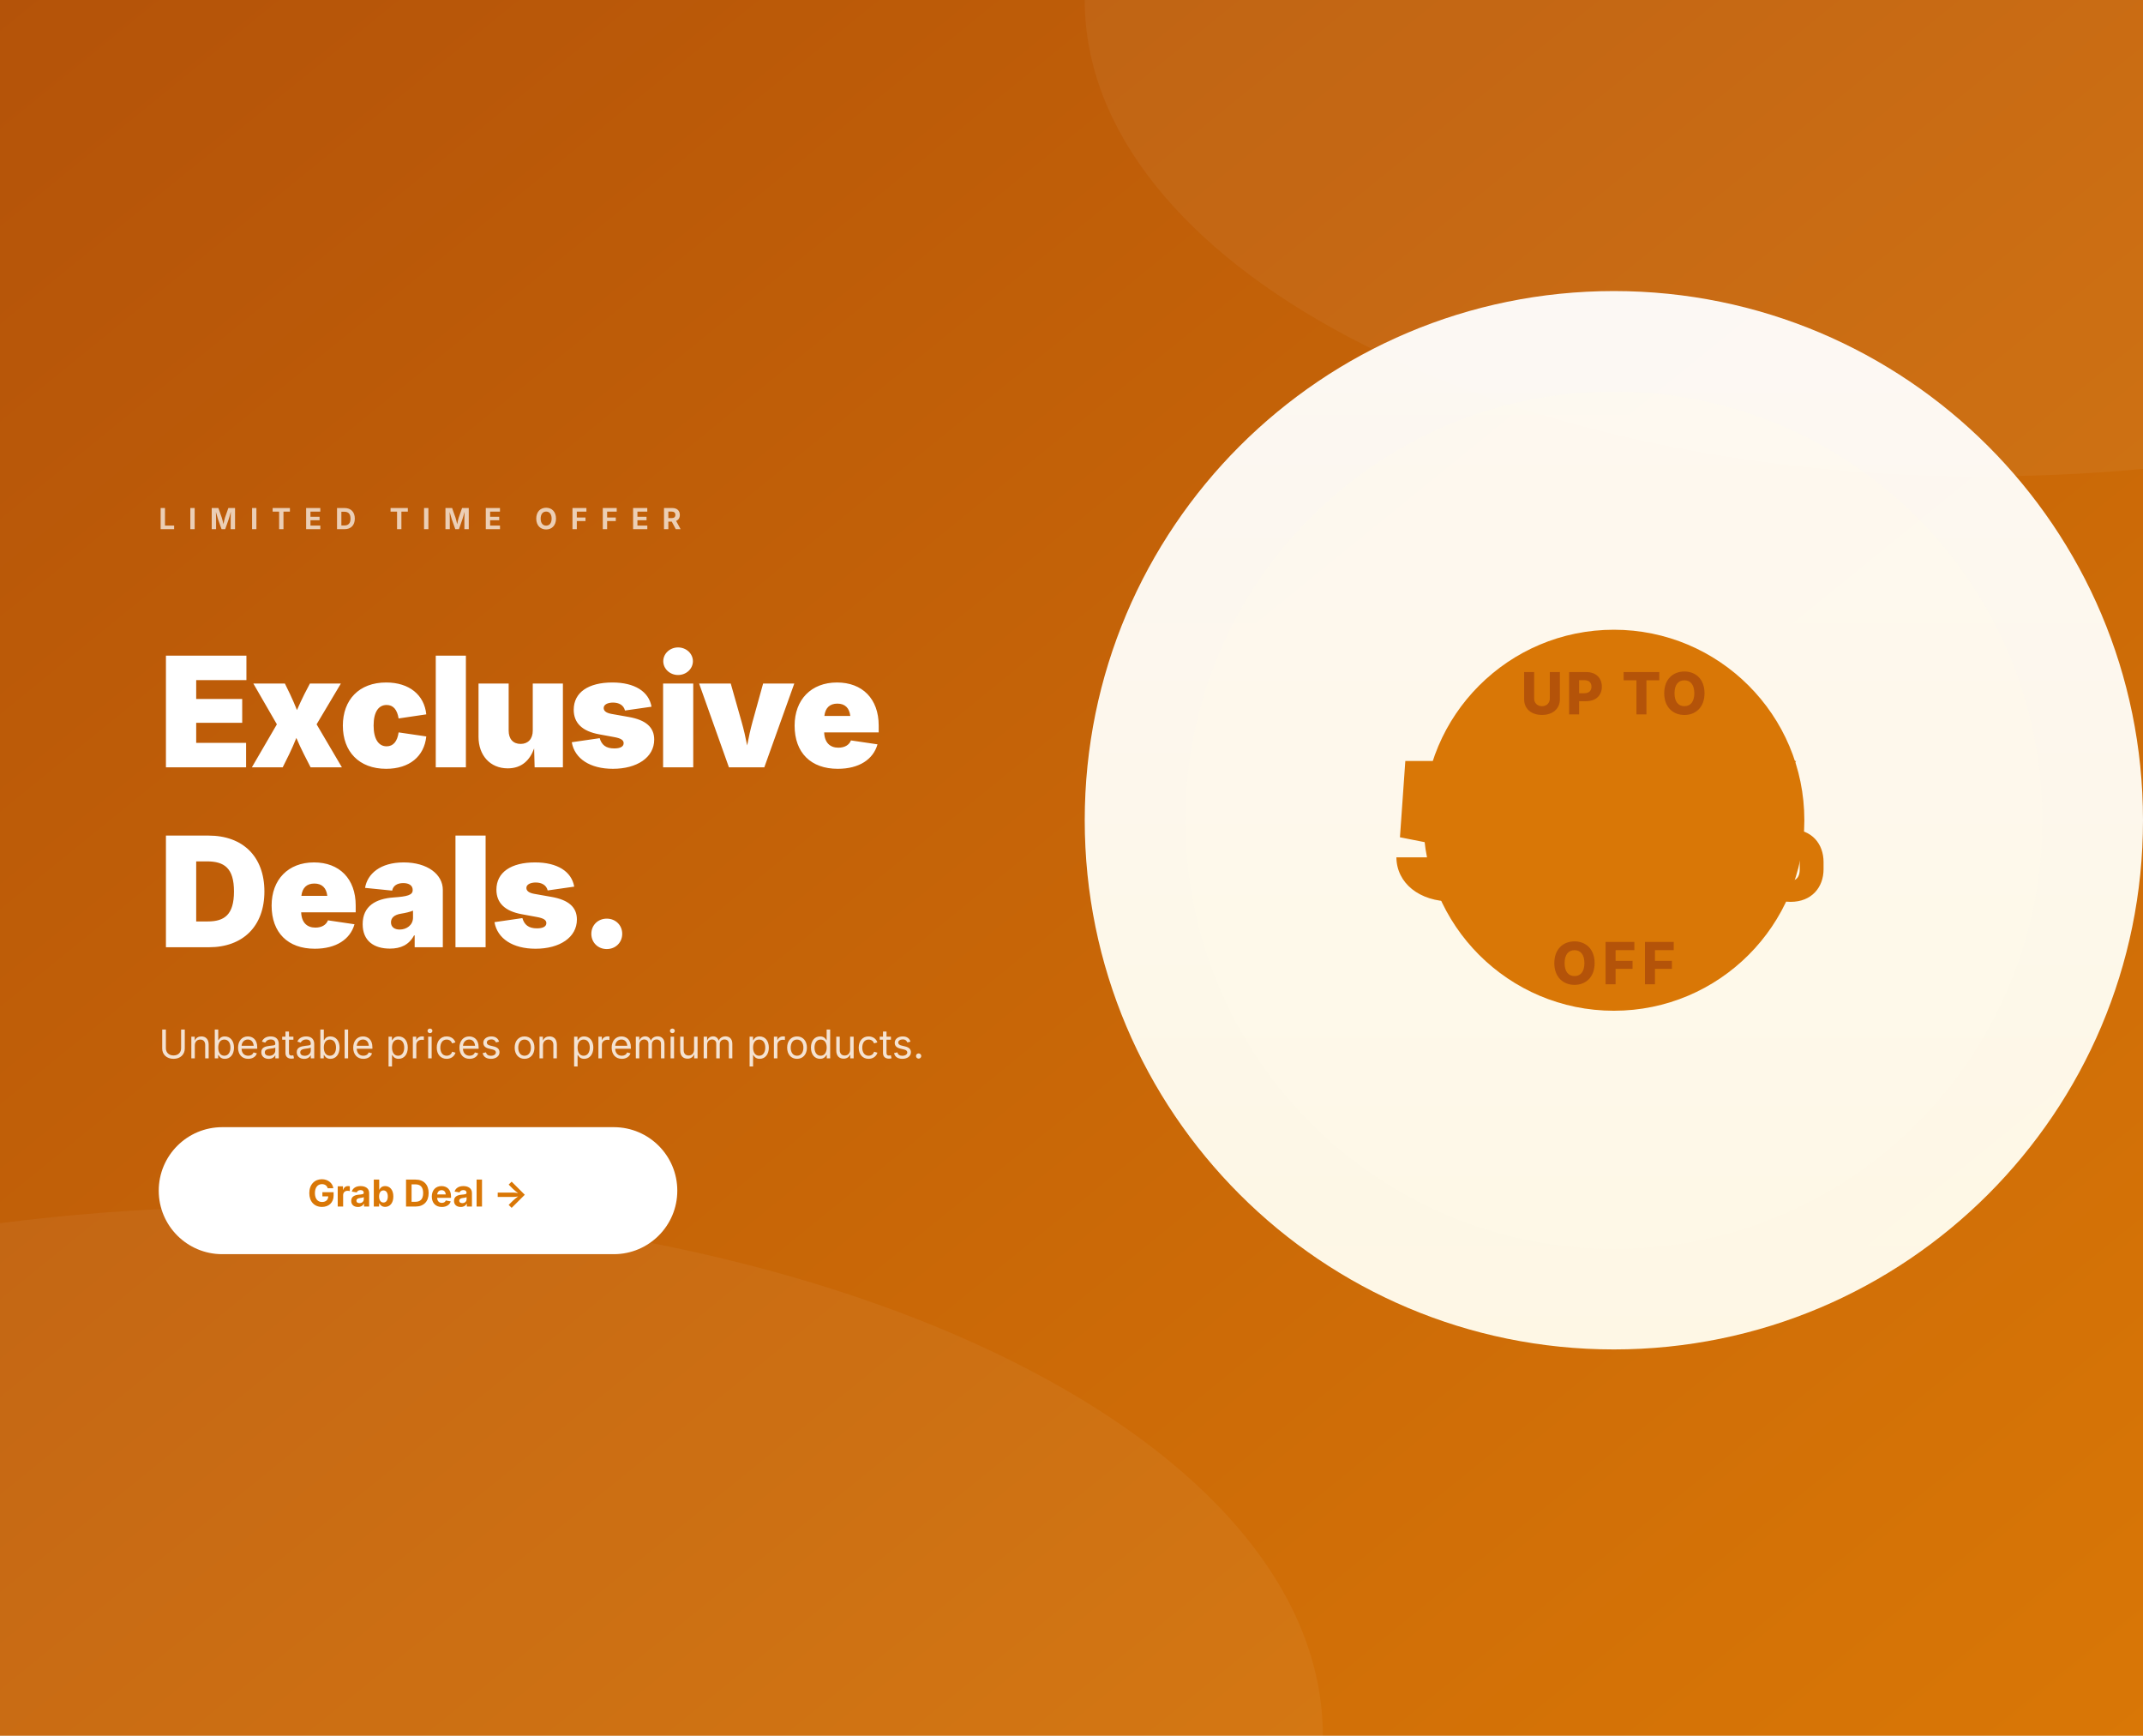
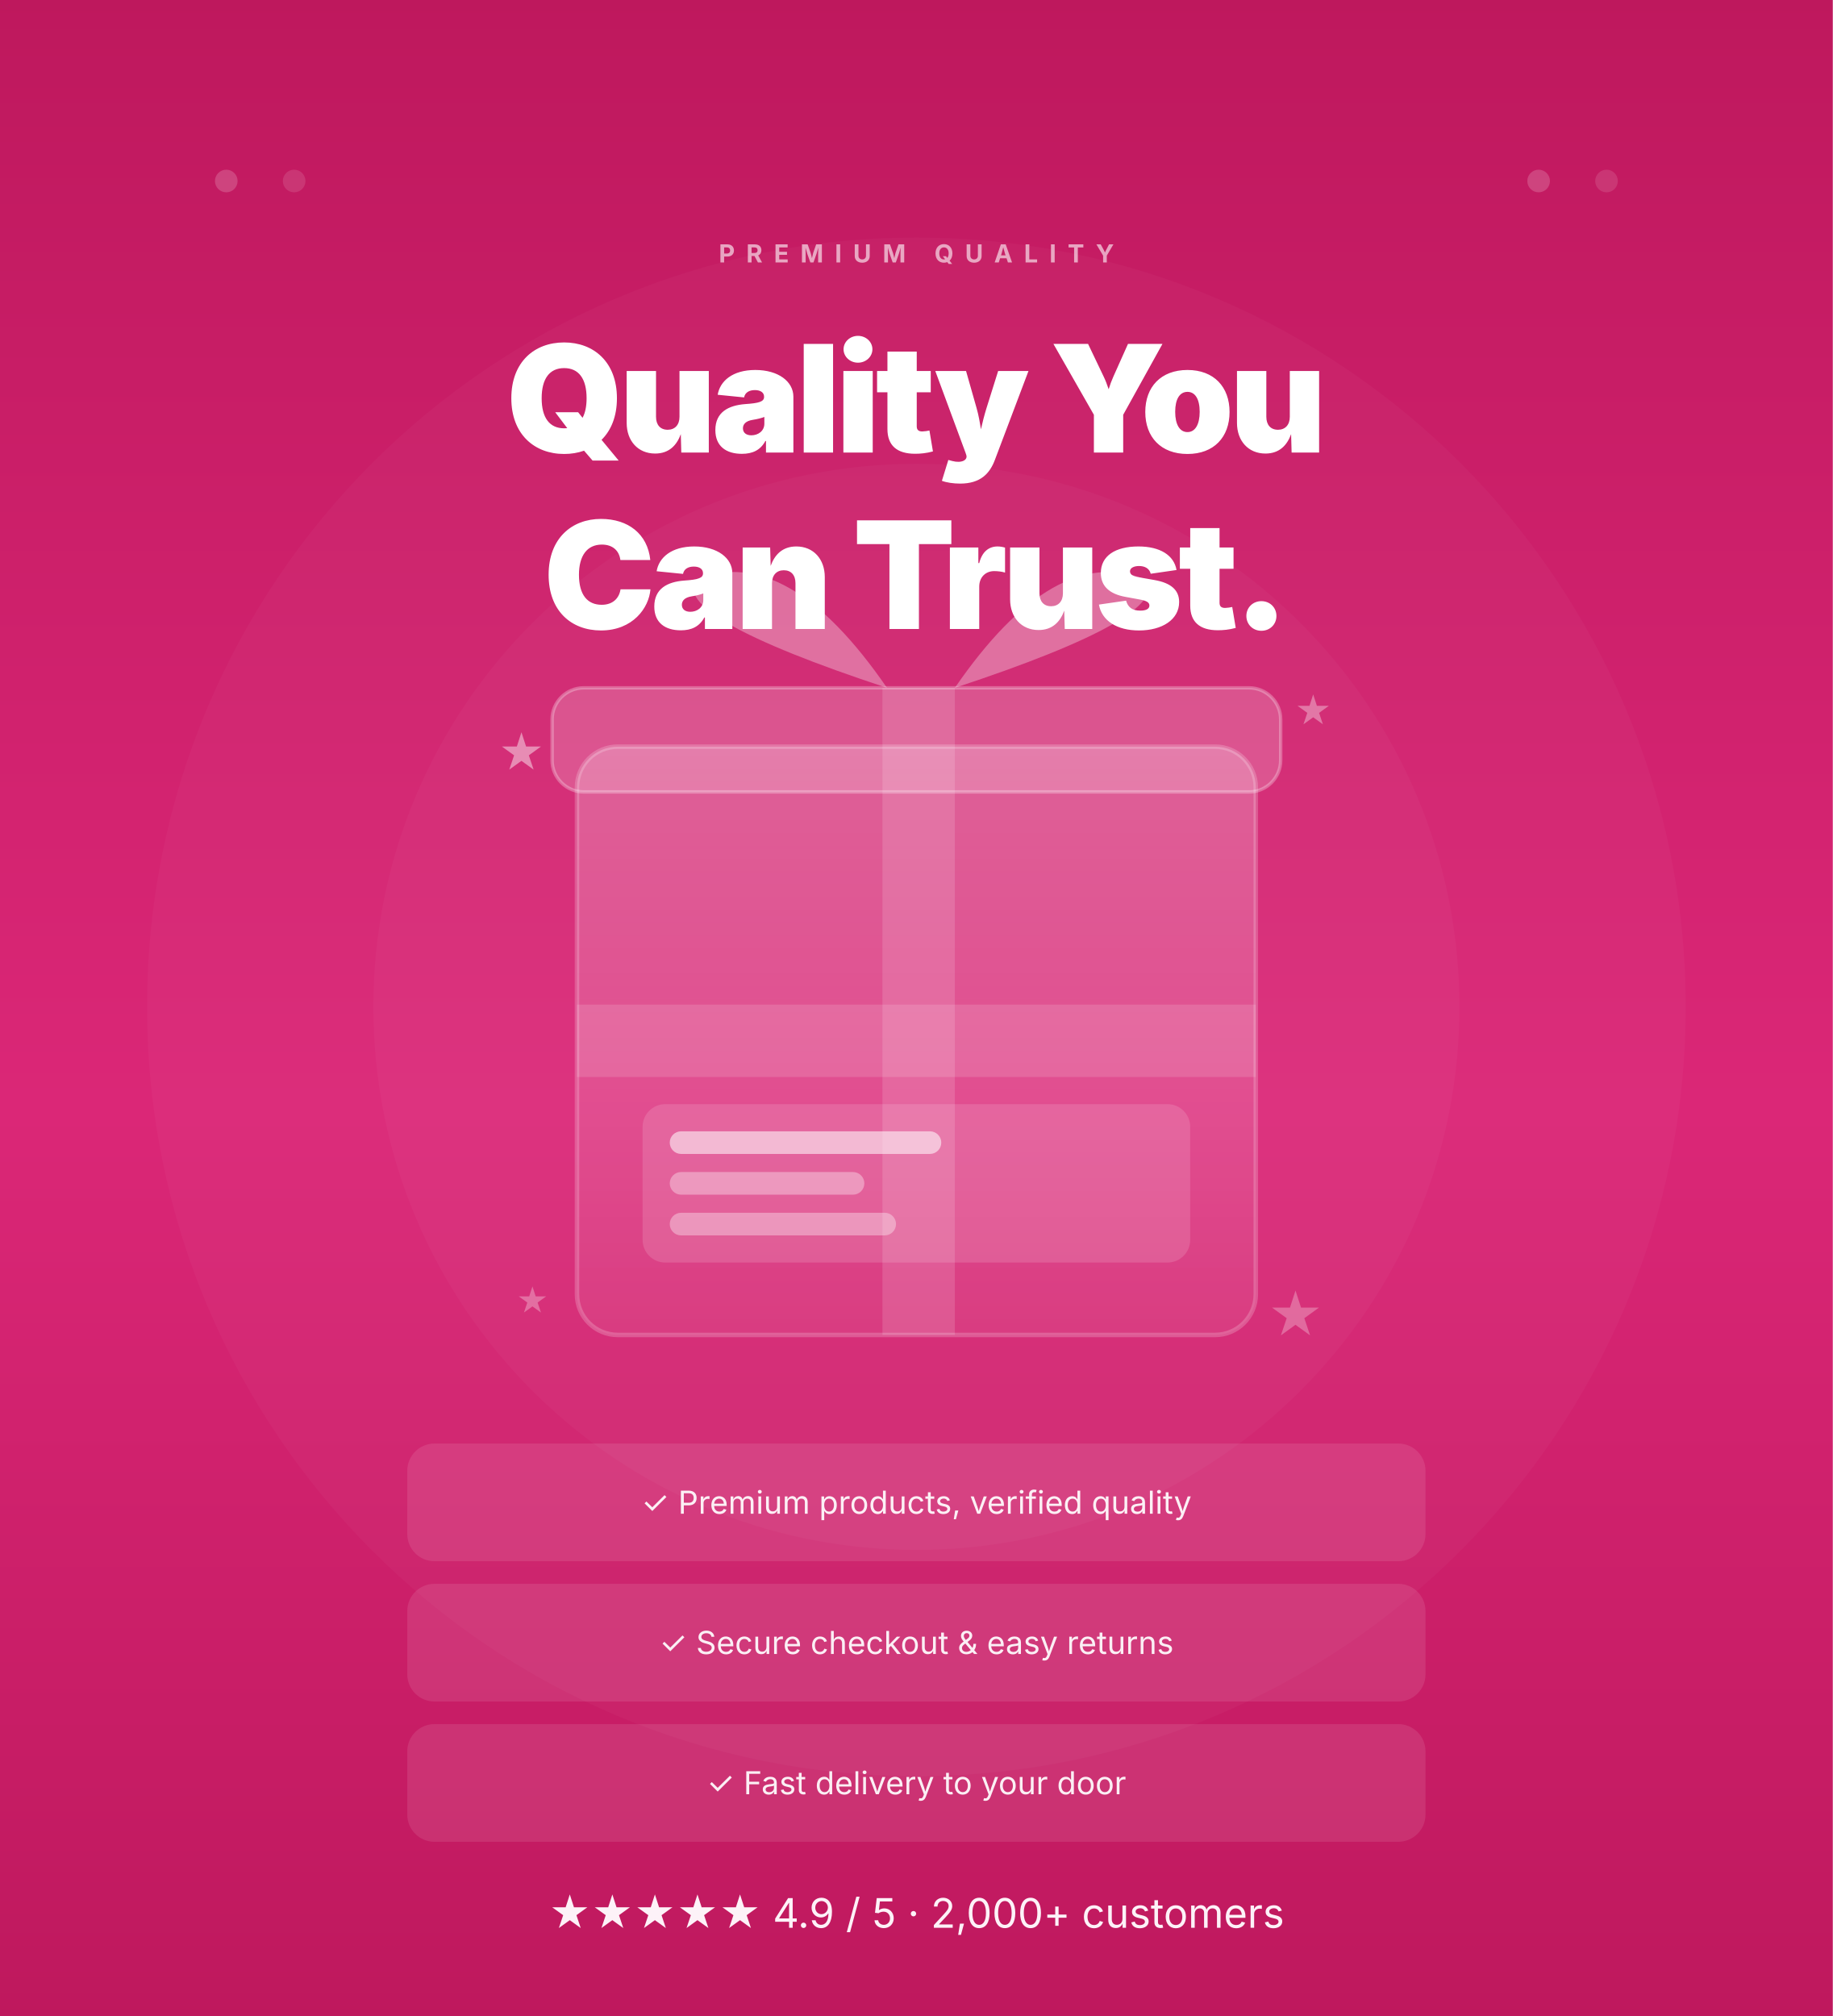
- <svg xmlns="http://www.w3.org/2000/svg" viewBox="0 0 810 656" font-family="system-ui,-apple-system,'Segoe UI',sans-serif">
+ <svg xmlns="http://www.w3.org/2000/svg" viewBox="0 0 810 891" font-family="system-ui,-apple-system,'Segoe UI',sans-serif">
  <defs>
-     <linearGradient id="bg" x1="0" y1="0" x2="1" y2="1">
-       <stop offset="0%" stop-color="#B45309" />
-       <stop offset="100%" stop-color="#D97706" />
+     <linearGradient id="bg" x1="0" y1="0" x2="0" y2="1">
+       <stop offset="0%" stop-color="#BE185D" />
+       <stop offset="55%" stop-color="#DB2777" />
+       <stop offset="100%" stop-color="#BE185D" />
    </linearGradient>
-     <linearGradient id="badge" x1="0" y1="0" x2="0" y2="1">
-       <stop offset="0%" stop-color="#FFFFFF" stop-opacity="0.98" />
-       <stop offset="100%" stop-color="#FFFBEB" />
+     <linearGradient id="box" x1="0" y1="0" x2="0" y2="1">
+       <stop offset="0%" stop-color="rgba(255,255,255,0.24)" />
+       <stop offset="100%" stop-color="rgba(255,255,255,0.06)" />
    </linearGradient>
  </defs>
-   <rect width="810" height="656" fill="url(#bg)" />
-   <ellipse cx="100" cy="656" rx="400" ry="200" fill="rgba(255,255,255,0.05)" />
-   <ellipse cx="750" cy="0" rx="340" ry="180" fill="rgba(255,255,255,0.05)" />
-   <circle cx="610" cy="310" r="200" fill="url(#badge)" opacity="0.97" />
-   <circle cx="610" cy="310" r="162" fill="#FFFBEB" opacity="0.30" />
-   <circle cx="610" cy="310" r="72" fill="#D97706" />
-   <text x="610" y="270" font-size="22" font-weight="800" fill="#B45309" text-anchor="middle" letter-spacing="1">UP TO</text>
-   <text x="610" y="340" font-size="72" font-weight="900" fill="#D97706" text-anchor="middle" letter-spacing="-2">50%</text>
-   <text x="610" y="372" font-size="22" font-weight="800" fill="#B45309" text-anchor="middle" letter-spacing="2">OFF</text>
-   <text x="60" y="200" font-size="11" font-weight="700" fill="rgba(255,255,255,0.70)" letter-spacing="5">LIMITED TIME OFFER</text>
-   <text x="60" y="290" font-size="58" font-weight="900" fill="#FFFFFF" letter-spacing="-1">Exclusive</text>
-   <text x="60" y="358" font-size="58" font-weight="900" fill="#FFFFFF" letter-spacing="-1">Deals.</text>
-   <text x="60" y="400" font-size="15" fill="rgba(255,255,255,0.82)">Unbeatable prices on premium products.</text>
-   <rect x="60" y="426" width="196" height="48" rx="24" fill="#FFFFFF" />
-   <text x="158" y="456" font-size="14" font-weight="700" fill="#D97706" text-anchor="middle">Grab Deal →</text>
+   <rect width="810" height="891" fill="url(#bg)" />
+   <circle cx="405" cy="445" r="340" fill="rgba(255,255,255,0.03)" />
+   <circle cx="405" cy="445" r="240" fill="rgba(255,255,255,0.03)" />
+   <circle cx="100" cy="80" r="5" fill="rgba(255,255,255,0.18)" />
+   <circle cx="130" cy="80" r="5" fill="rgba(255,255,255,0.12)" />
+   <circle cx="680" cy="80" r="5" fill="rgba(255,255,255,0.18)" />
+   <circle cx="710" cy="80" r="5" fill="rgba(255,255,255,0.12)" />
+   <text x="405" y="116" font-size="11" font-weight="700" fill="rgba(255,255,255,0.60)" text-anchor="middle" letter-spacing="5">PREMIUM QUALITY</text>
+   <text x="405" y="200" font-size="66" font-weight="900" fill="#FFFFFF" text-anchor="middle" letter-spacing="-2">Quality You</text>
+   <text x="405" y="278" font-size="66" font-weight="900" fill="#FFFFFF" text-anchor="middle" letter-spacing="-2">Can Trust.</text>
+   <rect x="255" y="330" width="300" height="260" rx="18" fill="url(#box)" stroke="rgba(255,255,255,0.20)" stroke-width="2" />
+   <rect x="244" y="304" width="322" height="46" rx="14" fill="rgba(255,255,255,0.18)" stroke="rgba(255,255,255,0.28)" stroke-width="1.5" />
+   <rect x="390" y="304" width="32" height="286" fill="rgba(255,255,255,0.14)" />
+   <rect x="255" y="444" width="300" height="32" fill="rgba(255,255,255,0.14)" />
+   <path d="M392,304 Q348,240 308,256 Q295,272 392,304" fill="rgba(255,255,255,0.32)" />
+   <path d="M422,304 Q466,240 506,256 Q519,272 422,304" fill="rgba(255,255,255,0.32)" />
+   <rect x="284" y="488" width="242" height="70" rx="10" fill="rgba(255,255,255,0.14)" />
+   <rect x="296" y="500" width="120" height="10" rx="5" fill="rgba(255,255,255,0.55)" />
+   <rect x="296" y="518" width="86" height="10" rx="5" fill="rgba(255,255,255,0.35)" />
+   <rect x="296" y="536" width="100" height="10" rx="5" fill="rgba(255,255,255,0.35)" />
+   <text x="220" y="340" font-size="20" fill="rgba(255,255,255,0.45)">★</text>
+   <text x="572" y="320" font-size="16" fill="rgba(255,255,255,0.35)">★</text>
+   <text x="560" y="590" font-size="24" fill="rgba(255,255,255,0.28)">★</text>
+   <text x="228" y="580" font-size="14" fill="rgba(255,255,255,0.30)">★</text>
+   <rect x="180" y="638" width="450" height="52" rx="12" fill="rgba(255,255,255,0.10)" />
+   <text x="405" y="669" font-size="14" fill="rgba(255,255,255,0.92)" text-anchor="middle">✓  Premium products, verified quality</text>
+   <rect x="180" y="700" width="450" height="52" rx="12" fill="rgba(255,255,255,0.10)" />
+   <text x="405" y="731" font-size="14" fill="rgba(255,255,255,0.92)" text-anchor="middle">✓  Secure checkout &amp; easy returns</text>
+   <rect x="180" y="762" width="450" height="52" rx="12" fill="rgba(255,255,255,0.10)" />
+   <text x="405" y="793" font-size="14" fill="rgba(255,255,255,0.92)" text-anchor="middle">✓  Fast delivery to your door</text>
+   <text x="405" y="852" font-size="18" fill="#FDF2F8" text-anchor="middle">★★★★★  4.9 / 5  ·  2,000+ customers</text>
</svg>
